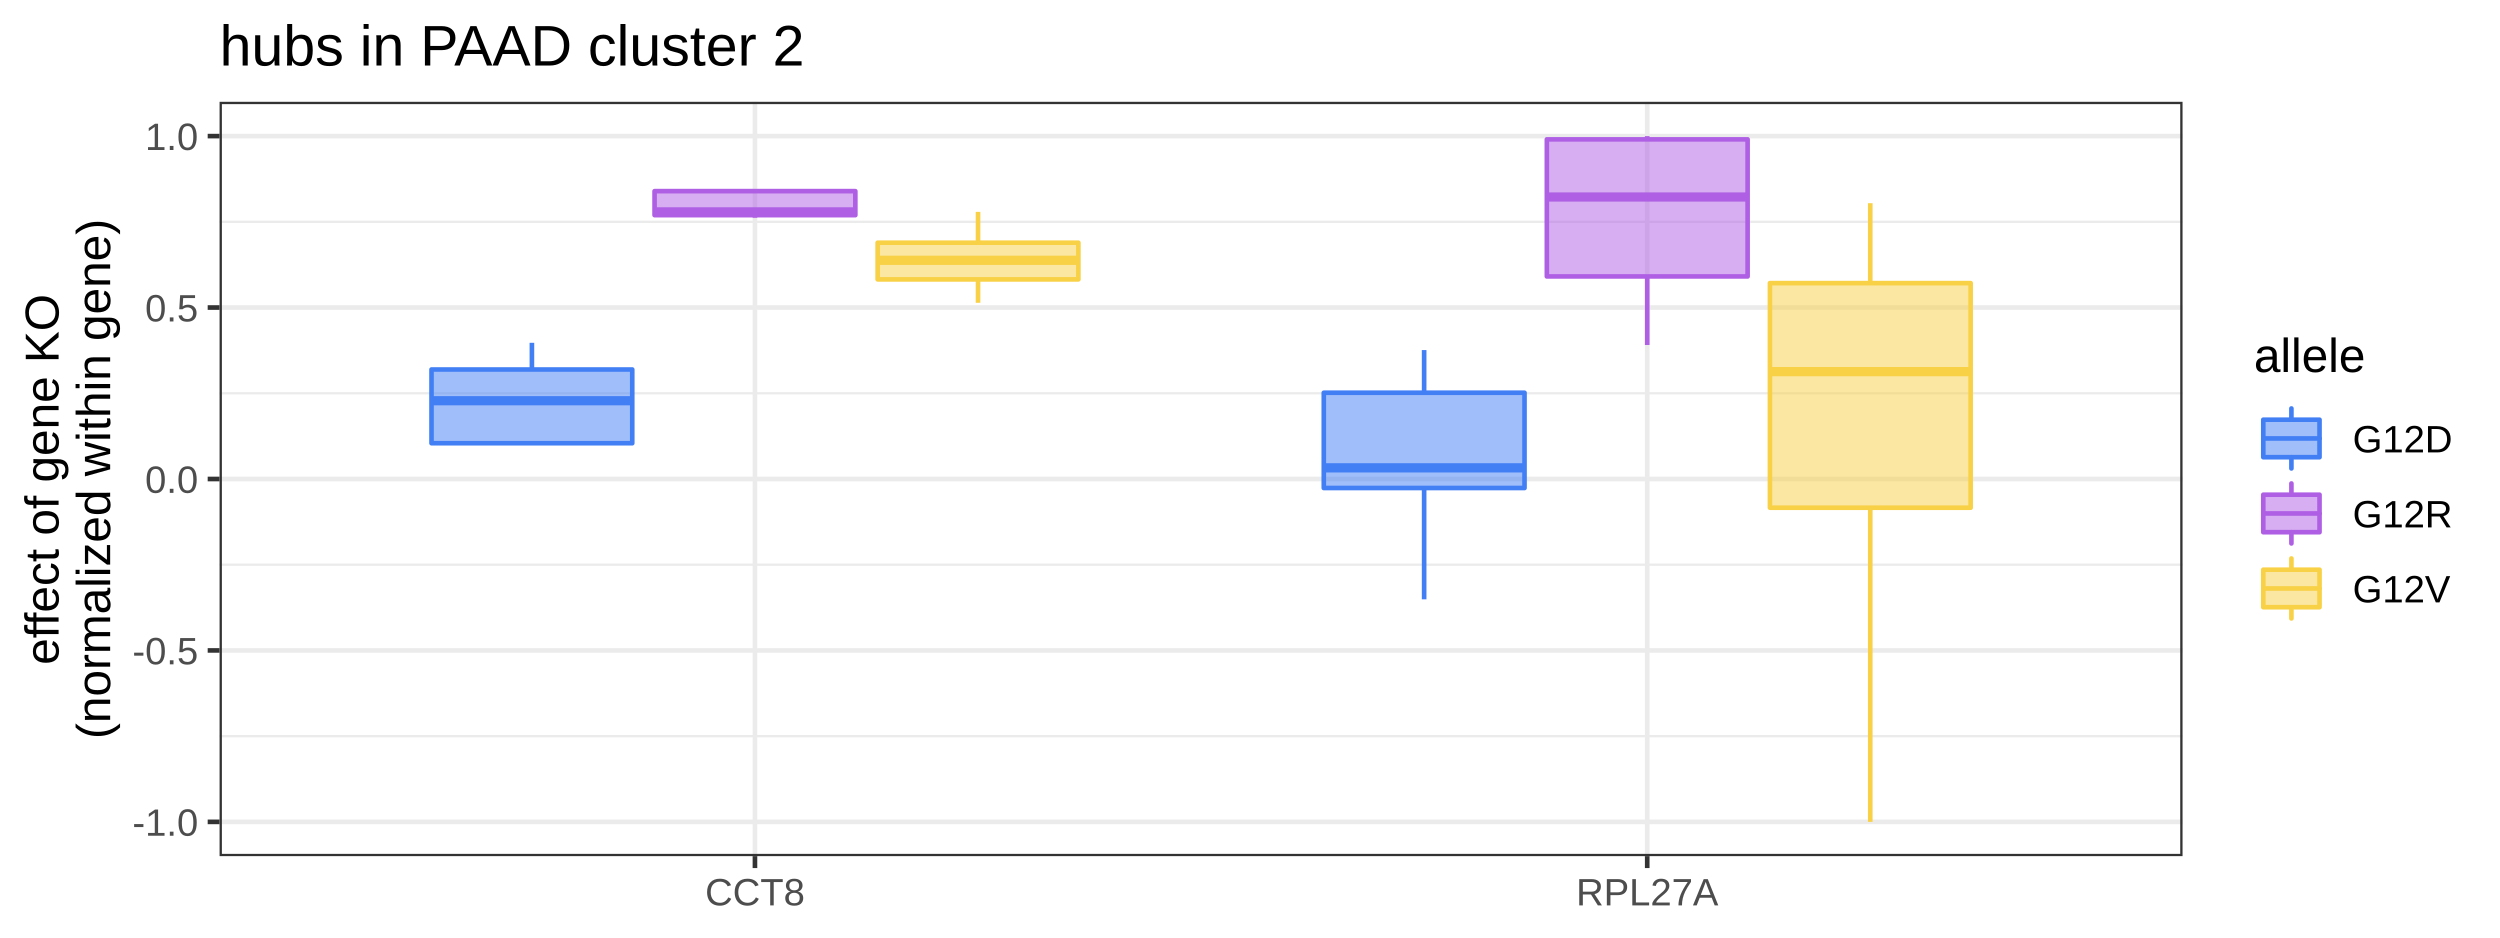
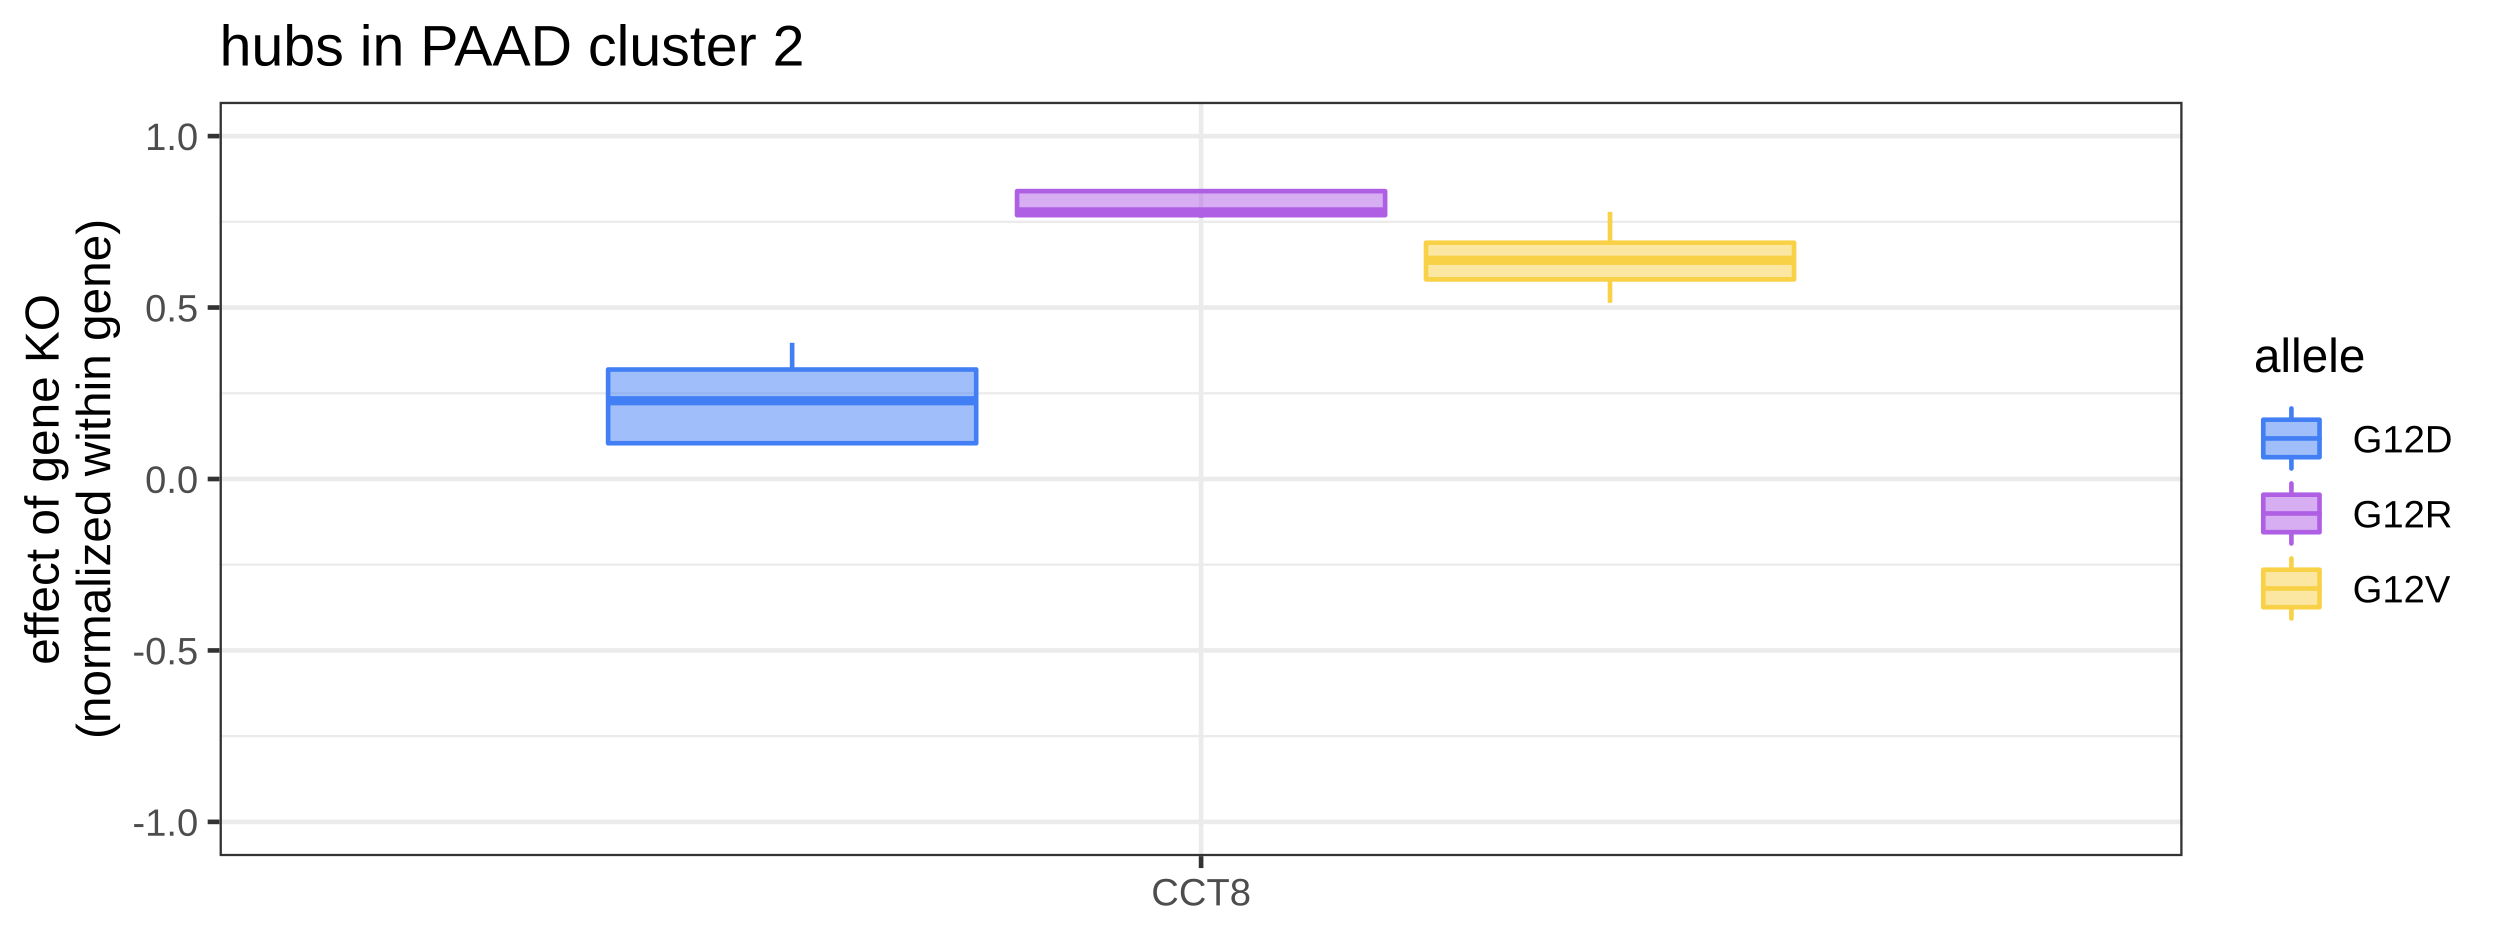
<svg xmlns="http://www.w3.org/2000/svg" viewBox="0 0 576.00 216.00">
  <defs>
    <style type="text/css">
    line, polyline, polygon, path, rect, circle {
      fill: none;
      stroke: #000000;
      stroke-linecap: round;
      stroke-linejoin: round;
      stroke-miterlimit: 10.00;
    }
  </style>
  </defs>
  <rect width="100%" height="100%" style="stroke: none; fill: #FFFFFF;" />
  <rect x="0.00" y="0.00" width="576.00" height="216.00" style="stroke-width: 1.07; stroke: #FFFFFF; fill: #FFFFFF;" />
  <defs>
    <clipPath id="cpNTAuNTl8NTAyLjg3fDE5Ny4yNnwyMy40Ng==">
      <rect x="50.59" y="23.46" width="452.27" height="173.80" />
    </clipPath>
  </defs>
  <rect x="50.59" y="23.46" width="452.27" height="173.80" style="stroke-width: 1.07; stroke: none; fill: #FFFFFF;" clip-path="url(#cpNTAuNTl8NTAyLjg3fDE5Ny4yNnwyMy40Ng==)" />
  <polyline points="50.59,169.61 502.87,169.61 " style="stroke-width: 0.53; stroke: #EBEBEB; stroke-linecap: butt;" clip-path="url(#cpNTAuNTl8NTAyLjg3fDE5Ny4yNnwyMy40Ng==)" />
  <polyline points="50.59,130.11 502.87,130.11 " style="stroke-width: 0.53; stroke: #EBEBEB; stroke-linecap: butt;" clip-path="url(#cpNTAuNTl8NTAyLjg3fDE5Ny4yNnwyMy40Ng==)" />
  <polyline points="50.59,90.61 502.87,90.61 " style="stroke-width: 0.53; stroke: #EBEBEB; stroke-linecap: butt;" clip-path="url(#cpNTAuNTl8NTAyLjg3fDE5Ny4yNnwyMy40Ng==)" />
  <polyline points="50.59,51.11 502.87,51.11 " style="stroke-width: 0.53; stroke: #EBEBEB; stroke-linecap: butt;" clip-path="url(#cpNTAuNTl8NTAyLjg3fDE5Ny4yNnwyMy40Ng==)" />
  <polyline points="50.59,189.36 502.87,189.36 " style="stroke-width: 1.07; stroke: #EBEBEB; stroke-linecap: butt;" clip-path="url(#cpNTAuNTl8NTAyLjg3fDE5Ny4yNnwyMy40Ng==)" />
  <polyline points="50.59,149.86 502.87,149.86 " style="stroke-width: 1.07; stroke: #EBEBEB; stroke-linecap: butt;" clip-path="url(#cpNTAuNTl8NTAyLjg3fDE5Ny4yNnwyMy40Ng==)" />
  <polyline points="50.59,110.36 502.87,110.36 " style="stroke-width: 1.07; stroke: #EBEBEB; stroke-linecap: butt;" clip-path="url(#cpNTAuNTl8NTAyLjg3fDE5Ny4yNnwyMy40Ng==)" />
  <polyline points="50.59,70.86 502.87,70.86 " style="stroke-width: 1.07; stroke: #EBEBEB; stroke-linecap: butt;" clip-path="url(#cpNTAuNTl8NTAyLjg3fDE5Ny4yNnwyMy40Ng==)" />
  <polyline points="50.59,31.36 502.87,31.36 " style="stroke-width: 1.07; stroke: #EBEBEB; stroke-linecap: butt;" clip-path="url(#cpNTAuNTl8NTAyLjg3fDE5Ny4yNnwyMy40Ng==)" />
-   <polyline points="173.94,197.26 173.94,23.46 " style="stroke-width: 1.07; stroke: #EBEBEB; stroke-linecap: butt;" clip-path="url(#cpNTAuNTl8NTAyLjg3fDE5Ny4yNnwyMy40Ng==)" />
-   <polyline points="379.52,197.26 379.52,23.46 " style="stroke-width: 1.07; stroke: #EBEBEB; stroke-linecap: butt;" clip-path="url(#cpNTAuNTl8NTAyLjg3fDE5Ny4yNnwyMy40Ng==)" />
-   <line x1="122.55" y1="85.13" x2="122.55" y2="78.98" style="stroke-width: 1.07; stroke: #427FF5; stroke-linecap: butt;" clip-path="url(#cpNTAuNTl8NTAyLjg3fDE5Ny4yNnwyMy40Ng==)" />
-   <line x1="122.55" y1="102.12" x2="122.55" y2="102.12" style="stroke-width: 1.07; stroke: #427FF5; stroke-linecap: butt;" clip-path="url(#cpNTAuNTl8NTAyLjg3fDE5Ny4yNnwyMy40Ng==)" />
-   <polygon points="99.42,85.13 99.42,102.12 145.67,102.12 145.67,85.13 99.42,85.13 " style="stroke-width: 1.07; stroke: #427FF5; fill: #427FF5; fill-opacity: 0.50;" clip-path="url(#cpNTAuNTl8NTAyLjg3fDE5Ny4yNnwyMy40Ng==)" />
-   <line x1="99.42" y1="92.33" x2="145.67" y2="92.33" style="stroke-width: 2.13; stroke: #427FF5; stroke-linecap: butt;" clip-path="url(#cpNTAuNTl8NTAyLjg3fDE5Ny4yNnwyMy40Ng==)" />
-   <line x1="328.12" y1="90.49" x2="328.12" y2="80.66" style="stroke-width: 1.07; stroke: #427FF5; stroke-linecap: butt;" clip-path="url(#cpNTAuNTl8NTAyLjg3fDE5Ny4yNnwyMy40Ng==)" />
-   <line x1="328.12" y1="112.44" x2="328.12" y2="138.08" style="stroke-width: 1.07; stroke: #427FF5; stroke-linecap: butt;" clip-path="url(#cpNTAuNTl8NTAyLjg3fDE5Ny4yNnwyMy40Ng==)" />
-   <polygon points="305.00,90.49 305.00,112.44 351.25,112.44 351.25,90.49 305.00,90.49 " style="stroke-width: 1.07; stroke: #427FF5; fill: #427FF5; fill-opacity: 0.50;" clip-path="url(#cpNTAuNTl8NTAyLjg3fDE5Ny4yNnwyMy40Ng==)" />
-   <line x1="305.00" y1="107.79" x2="351.25" y2="107.79" style="stroke-width: 2.13; stroke: #427FF5; stroke-linecap: butt;" clip-path="url(#cpNTAuNTl8NTAyLjg3fDE5Ny4yNnwyMy40Ng==)" />
-   <line x1="173.94" y1="44.04" x2="173.94" y2="44.04" style="stroke-width: 1.07; stroke: #AF5FE4; stroke-linecap: butt;" clip-path="url(#cpNTAuNTl8NTAyLjg3fDE5Ny4yNnwyMy40Ng==)" />
-   <line x1="173.94" y1="49.57" x2="173.94" y2="50.15" style="stroke-width: 1.07; stroke: #AF5FE4; stroke-linecap: butt;" clip-path="url(#cpNTAuNTl8NTAyLjg3fDE5Ny4yNnwyMy40Ng==)" />
-   <polygon points="150.81,44.04 150.81,49.57 197.07,49.57 197.07,44.04 150.81,44.04 " style="stroke-width: 1.07; stroke: #AF5FE4; fill: #AF5FE4; fill-opacity: 0.50;" clip-path="url(#cpNTAuNTl8NTAyLjg3fDE5Ny4yNnwyMy40Ng==)" />
-   <line x1="150.81" y1="48.82" x2="197.07" y2="48.82" style="stroke-width: 2.13; stroke: #AF5FE4; stroke-linecap: butt;" clip-path="url(#cpNTAuNTl8NTAyLjg3fDE5Ny4yNnwyMy40Ng==)" />
-   <line x1="379.52" y1="32.11" x2="379.52" y2="31.36" style="stroke-width: 1.07; stroke: #AF5FE4; stroke-linecap: butt;" clip-path="url(#cpNTAuNTl8NTAyLjg3fDE5Ny4yNnwyMy40Ng==)" />
-   <line x1="379.52" y1="63.69" x2="379.52" y2="79.49" style="stroke-width: 1.07; stroke: #AF5FE4; stroke-linecap: butt;" clip-path="url(#cpNTAuNTl8NTAyLjg3fDE5Ny4yNnwyMy40Ng==)" />
-   <polygon points="356.39,32.11 356.39,63.69 402.65,63.69 402.65,32.11 356.39,32.11 " style="stroke-width: 1.07; stroke: #AF5FE4; fill: #AF5FE4; fill-opacity: 0.50;" clip-path="url(#cpNTAuNTl8NTAyLjg3fDE5Ny4yNnwyMy40Ng==)" />
-   <line x1="356.39" y1="45.39" x2="402.65" y2="45.39" style="stroke-width: 2.13; stroke: #AF5FE4; stroke-linecap: butt;" clip-path="url(#cpNTAuNTl8NTAyLjg3fDE5Ny4yNnwyMy40Ng==)" />
-   <line x1="225.34" y1="55.92" x2="225.34" y2="48.81" style="stroke-width: 1.07; stroke: #F8D147; stroke-linecap: butt;" clip-path="url(#cpNTAuNTl8NTAyLjg3fDE5Ny4yNnwyMy40Ng==)" />
-   <line x1="225.34" y1="64.37" x2="225.34" y2="69.76" style="stroke-width: 1.07; stroke: #F8D147; stroke-linecap: butt;" clip-path="url(#cpNTAuNTl8NTAyLjg3fDE5Ny4yNnwyMy40Ng==)" />
-   <polygon points="202.21,55.92 202.21,64.37 248.46,64.37 248.46,55.92 202.21,55.92 " style="stroke-width: 1.07; stroke: #F8D147; fill: #F8D147; fill-opacity: 0.50;" clip-path="url(#cpNTAuNTl8NTAyLjg3fDE5Ny4yNnwyMy40Ng==)" />
-   <line x1="202.21" y1="59.97" x2="248.46" y2="59.97" style="stroke-width: 2.13; stroke: #F8D147; stroke-linecap: butt;" clip-path="url(#cpNTAuNTl8NTAyLjg3fDE5Ny4yNnwyMy40Ng==)" />
-   <line x1="430.91" y1="65.23" x2="430.91" y2="46.82" style="stroke-width: 1.07; stroke: #F8D147; stroke-linecap: butt;" clip-path="url(#cpNTAuNTl8NTAyLjg3fDE5Ny4yNnwyMy40Ng==)" />
-   <line x1="430.91" y1="116.98" x2="430.91" y2="189.36" style="stroke-width: 1.07; stroke: #F8D147; stroke-linecap: butt;" clip-path="url(#cpNTAuNTl8NTAyLjg3fDE5Ny4yNnwyMy40Ng==)" />
-   <polygon points="407.79,65.23 407.79,116.98 454.04,116.98 454.04,65.23 407.79,65.23 " style="stroke-width: 1.07; stroke: #F8D147; fill: #F8D147; fill-opacity: 0.50;" clip-path="url(#cpNTAuNTl8NTAyLjg3fDE5Ny4yNnwyMy40Ng==)" />
-   <line x1="407.79" y1="85.62" x2="454.04" y2="85.62" style="stroke-width: 2.13; stroke: #F8D147; stroke-linecap: butt;" clip-path="url(#cpNTAuNTl8NTAyLjg3fDE5Ny4yNnwyMy40Ng==)" />
+   <polyline points="276.73,197.26 276.73,23.46 " style="stroke-width: 1.07; stroke: #EBEBEB; stroke-linecap: butt;" clip-path="url(#cpNTAuNTl8NTAyLjg3fDE5Ny4yNnwyMy40Ng==)" />
+   <line x1="182.51" y1="85.13" x2="182.51" y2="78.98" style="stroke-width: 1.07; stroke: #427FF5; stroke-linecap: butt;" clip-path="url(#cpNTAuNTl8NTAyLjg3fDE5Ny4yNnwyMy40Ng==)" />
+   <line x1="182.51" y1="102.12" x2="182.51" y2="102.12" style="stroke-width: 1.07; stroke: #427FF5; stroke-linecap: butt;" clip-path="url(#cpNTAuNTl8NTAyLjg3fDE5Ny4yNnwyMy40Ng==)" />
+   <polygon points="140.11,85.13 140.11,102.12 224.91,102.12 224.91,85.13 140.11,85.13 " style="stroke-width: 1.07; stroke: #427FF5; fill: #427FF5; fill-opacity: 0.50;" clip-path="url(#cpNTAuNTl8NTAyLjg3fDE5Ny4yNnwyMy40Ng==)" />
+   <line x1="140.11" y1="92.33" x2="224.91" y2="92.33" style="stroke-width: 2.13; stroke: #427FF5; stroke-linecap: butt;" clip-path="url(#cpNTAuNTl8NTAyLjg3fDE5Ny4yNnwyMy40Ng==)" />
+   <line x1="276.73" y1="44.04" x2="276.73" y2="44.04" style="stroke-width: 1.07; stroke: #AF5FE4; stroke-linecap: butt;" clip-path="url(#cpNTAuNTl8NTAyLjg3fDE5Ny4yNnwyMy40Ng==)" />
+   <line x1="276.73" y1="49.57" x2="276.73" y2="50.15" style="stroke-width: 1.07; stroke: #AF5FE4; stroke-linecap: butt;" clip-path="url(#cpNTAuNTl8NTAyLjg3fDE5Ny4yNnwyMy40Ng==)" />
+   <polygon points="234.33,44.04 234.33,49.57 319.13,49.57 319.13,44.04 234.33,44.04 " style="stroke-width: 1.07; stroke: #AF5FE4; fill: #AF5FE4; fill-opacity: 0.50;" clip-path="url(#cpNTAuNTl8NTAyLjg3fDE5Ny4yNnwyMy40Ng==)" />
+   <line x1="234.33" y1="48.82" x2="319.13" y2="48.82" style="stroke-width: 2.13; stroke: #AF5FE4; stroke-linecap: butt;" clip-path="url(#cpNTAuNTl8NTAyLjg3fDE5Ny4yNnwyMy40Ng==)" />
+   <line x1="370.95" y1="55.92" x2="370.95" y2="48.81" style="stroke-width: 1.07; stroke: #F8D147; stroke-linecap: butt;" clip-path="url(#cpNTAuNTl8NTAyLjg3fDE5Ny4yNnwyMy40Ng==)" />
+   <line x1="370.95" y1="64.37" x2="370.95" y2="69.76" style="stroke-width: 1.07; stroke: #F8D147; stroke-linecap: butt;" clip-path="url(#cpNTAuNTl8NTAyLjg3fDE5Ny4yNnwyMy40Ng==)" />
+   <polygon points="328.55,55.92 328.55,64.37 413.35,64.37 413.35,55.92 328.55,55.92 " style="stroke-width: 1.07; stroke: #F8D147; fill: #F8D147; fill-opacity: 0.50;" clip-path="url(#cpNTAuNTl8NTAyLjg3fDE5Ny4yNnwyMy40Ng==)" />
+   <line x1="328.55" y1="59.97" x2="413.35" y2="59.97" style="stroke-width: 2.13; stroke: #F8D147; stroke-linecap: butt;" clip-path="url(#cpNTAuNTl8NTAyLjg3fDE5Ny4yNnwyMy40Ng==)" />
  <rect x="50.59" y="23.46" width="452.27" height="173.80" style="stroke-width: 1.07; stroke: #333333;" clip-path="url(#cpNTAuNTl8NTAyLjg3fDE5Ny4yNnwyMy40Ng==)" />
  <defs>
    <clipPath id="cpMC4wMHw1NzYuMDB8MjE2LjAwfDAuMDA=">
      <rect x="0.00" y="0.00" width="576.00" height="216.00" />
    </clipPath>
  </defs>
  <g clip-path="url(#cpMC4wMHw1NzYuMDB8MjE2LjAwfDAuMDA=)">
    <text x="30.51" y="192.56" style="font-size: 8.80px; fill: #4D4D4D; font-family: Arial;" textLength="15.16px" lengthAdjust="spacingAndGlyphs">-1.0</text>
  </g>
  <g clip-path="url(#cpMC4wMHw1NzYuMDB8MjE2LjAwfDAuMDA=)">
    <text x="30.51" y="153.06" style="font-size: 8.80px; fill: #4D4D4D; font-family: Arial;" textLength="15.16px" lengthAdjust="spacingAndGlyphs">-0.5</text>
  </g>
  <g clip-path="url(#cpMC4wMHw1NzYuMDB8MjE2LjAwfDAuMDA=)">
    <text x="33.43" y="113.56" style="font-size: 8.80px; fill: #4D4D4D; font-family: Arial;" textLength="12.23px" lengthAdjust="spacingAndGlyphs">0.0</text>
  </g>
  <g clip-path="url(#cpMC4wMHw1NzYuMDB8MjE2LjAwfDAuMDA=)">
    <text x="33.43" y="74.06" style="font-size: 8.80px; fill: #4D4D4D; font-family: Arial;" textLength="12.23px" lengthAdjust="spacingAndGlyphs">0.5</text>
  </g>
  <g clip-path="url(#cpMC4wMHw1NzYuMDB8MjE2LjAwfDAuMDA=)">
    <text x="33.43" y="34.56" style="font-size: 8.80px; fill: #4D4D4D; font-family: Arial;" textLength="12.23px" lengthAdjust="spacingAndGlyphs">1.0</text>
  </g>
  <polyline points="47.85,189.36 50.59,189.36 " style="stroke-width: 1.07; stroke: #333333; stroke-linecap: butt;" clip-path="url(#cpMC4wMHw1NzYuMDB8MjE2LjAwfDAuMDA=)" />
  <polyline points="47.85,149.86 50.59,149.86 " style="stroke-width: 1.07; stroke: #333333; stroke-linecap: butt;" clip-path="url(#cpMC4wMHw1NzYuMDB8MjE2LjAwfDAuMDA=)" />
  <polyline points="47.85,110.36 50.59,110.36 " style="stroke-width: 1.07; stroke: #333333; stroke-linecap: butt;" clip-path="url(#cpMC4wMHw1NzYuMDB8MjE2LjAwfDAuMDA=)" />
  <polyline points="47.85,70.86 50.59,70.86 " style="stroke-width: 1.07; stroke: #333333; stroke-linecap: butt;" clip-path="url(#cpMC4wMHw1NzYuMDB8MjE2LjAwfDAuMDA=)" />
  <polyline points="47.85,31.36 50.59,31.36 " style="stroke-width: 1.07; stroke: #333333; stroke-linecap: butt;" clip-path="url(#cpMC4wMHw1NzYuMDB8MjE2LjAwfDAuMDA=)" />
-   <polyline points="173.94,200.00 173.94,197.26 " style="stroke-width: 1.07; stroke: #333333; stroke-linecap: butt;" clip-path="url(#cpMC4wMHw1NzYuMDB8MjE2LjAwfDAuMDA=)" />
-   <polyline points="379.52,200.00 379.52,197.26 " style="stroke-width: 1.07; stroke: #333333; stroke-linecap: butt;" clip-path="url(#cpMC4wMHw1NzYuMDB8MjE2LjAwfDAuMDA=)" />
+   <polyline points="276.73,200.00 276.73,197.26 " style="stroke-width: 1.07; stroke: #333333; stroke-linecap: butt;" clip-path="url(#cpMC4wMHw1NzYuMDB8MjE2LjAwfDAuMDA=)" />
  <g clip-path="url(#cpMC4wMHw1NzYuMDB8MjE2LjAwfDAuMDA=)">
-     <text x="162.46" y="208.60" style="font-size: 8.80px; fill: #4D4D4D; font-family: Arial;" textLength="22.97px" lengthAdjust="spacingAndGlyphs">CCT8</text>
-   </g>
-   <g clip-path="url(#cpMC4wMHw1NzYuMDB8MjE2LjAwfDAuMDA=)">
-     <text x="363.14" y="208.60" style="font-size: 8.80px; fill: #4D4D4D; font-family: Arial;" textLength="32.76px" lengthAdjust="spacingAndGlyphs">RPL27A</text>
+     <text x="265.25" y="208.60" style="font-size: 8.80px; fill: #4D4D4D; font-family: Arial;" textLength="22.97px" lengthAdjust="spacingAndGlyphs">CCT8</text>
  </g>
  <g clip-path="url(#cpMC4wMHw1NzYuMDB8MjE2LjAwfDAuMDA=)">
    <text transform="translate(13.50,153.17) rotate(-90)" style="font-size: 11.00px; font-family: Arial;" textLength="85.61px" lengthAdjust="spacingAndGlyphs">effect of gene KO</text>
  </g>
  <g clip-path="url(#cpMC4wMHw1NzYuMDB8MjE2LjAwfDAuMDA=)">
    <text transform="translate(25.38,170.27) rotate(-90)" style="font-size: 11.00px; font-family: Arial;" textLength="119.81px" lengthAdjust="spacingAndGlyphs">(normalized within gene)</text>
  </g>
  <rect x="513.82" y="71.02" width="56.70" height="78.68" style="stroke-width: 1.07; stroke: none; fill: #FFFFFF;" clip-path="url(#cpMC4wMHw1NzYuMDB8MjE2LjAwfDAuMDA=)" />
  <g clip-path="url(#cpMC4wMHw1NzYuMDB8MjE2LjAwfDAuMDA=)">
    <text x="519.30" y="85.71" style="font-size: 11.00px; font-family: Arial;" textLength="25.67px" lengthAdjust="spacingAndGlyphs">allele</text>
  </g>
  <rect x="519.30" y="92.38" width="17.28" height="17.28" style="stroke-width: 1.07; stroke: none; fill: #FFFFFF;" clip-path="url(#cpMC4wMHw1NzYuMDB8MjE2LjAwfDAuMDA=)" />
  <polyline points="527.94,107.93 527.94,105.34 " style="stroke-width: 1.07; stroke: #427FF5;" clip-path="url(#cpMC4wMHw1NzYuMDB8MjE2LjAwfDAuMDA=)" />
  <polyline points="527.94,96.70 527.94,94.11 " style="stroke-width: 1.07; stroke: #427FF5;" clip-path="url(#cpMC4wMHw1NzYuMDB8MjE2LjAwfDAuMDA=)" />
  <rect x="521.46" y="96.70" width="12.96" height="8.64" style="stroke-width: 1.07; stroke: #427FF5; fill: #427FF5; fill-opacity: 0.50;" clip-path="url(#cpMC4wMHw1NzYuMDB8MjE2LjAwfDAuMDA=)" />
  <polyline points="521.46,101.02 534.42,101.02 " style="stroke-width: 1.07; stroke: #427FF5;" clip-path="url(#cpMC4wMHw1NzYuMDB8MjE2LjAwfDAuMDA=)" />
  <rect x="519.30" y="109.66" width="17.28" height="17.28" style="stroke-width: 1.07; stroke: none; fill: #FFFFFF;" clip-path="url(#cpMC4wMHw1NzYuMDB8MjE2LjAwfDAuMDA=)" />
  <polyline points="527.94,125.21 527.94,122.62 " style="stroke-width: 1.07; stroke: #AF5FE4;" clip-path="url(#cpMC4wMHw1NzYuMDB8MjE2LjAwfDAuMDA=)" />
  <polyline points="527.94,113.98 527.94,111.39 " style="stroke-width: 1.07; stroke: #AF5FE4;" clip-path="url(#cpMC4wMHw1NzYuMDB8MjE2LjAwfDAuMDA=)" />
  <rect x="521.46" y="113.98" width="12.96" height="8.64" style="stroke-width: 1.07; stroke: #AF5FE4; fill: #AF5FE4; fill-opacity: 0.50;" clip-path="url(#cpMC4wMHw1NzYuMDB8MjE2LjAwfDAuMDA=)" />
  <polyline points="521.46,118.30 534.42,118.30 " style="stroke-width: 1.07; stroke: #AF5FE4;" clip-path="url(#cpMC4wMHw1NzYuMDB8MjE2LjAwfDAuMDA=)" />
  <rect x="519.30" y="126.94" width="17.28" height="17.28" style="stroke-width: 1.07; stroke: none; fill: #FFFFFF;" clip-path="url(#cpMC4wMHw1NzYuMDB8MjE2LjAwfDAuMDA=)" />
  <polyline points="527.94,142.49 527.94,139.90 " style="stroke-width: 1.07; stroke: #F8D147;" clip-path="url(#cpMC4wMHw1NzYuMDB8MjE2LjAwfDAuMDA=)" />
  <polyline points="527.94,131.26 527.94,128.67 " style="stroke-width: 1.07; stroke: #F8D147;" clip-path="url(#cpMC4wMHw1NzYuMDB8MjE2LjAwfDAuMDA=)" />
  <rect x="521.46" y="131.26" width="12.96" height="8.64" style="stroke-width: 1.07; stroke: #F8D147; fill: #F8D147; fill-opacity: 0.50;" clip-path="url(#cpMC4wMHw1NzYuMDB8MjE2LjAwfDAuMDA=)" />
  <polyline points="521.46,135.58 534.42,135.58 " style="stroke-width: 1.07; stroke: #F8D147;" clip-path="url(#cpMC4wMHw1NzYuMDB8MjE2LjAwfDAuMDA=)" />
  <g clip-path="url(#cpMC4wMHw1NzYuMDB8MjE2LjAwfDAuMDA=)">
    <text x="542.06" y="104.23" style="font-size: 8.80px; font-family: Arial;" textLength="22.98px" lengthAdjust="spacingAndGlyphs">G12D</text>
  </g>
  <g clip-path="url(#cpMC4wMHw1NzYuMDB8MjE2LjAwfDAuMDA=)">
    <text x="542.06" y="121.51" style="font-size: 8.80px; font-family: Arial;" textLength="22.98px" lengthAdjust="spacingAndGlyphs">G12R</text>
  </g>
  <g clip-path="url(#cpMC4wMHw1NzYuMDB8MjE2LjAwfDAuMDA=)">
    <text x="542.06" y="138.79" style="font-size: 8.80px; font-family: Arial;" textLength="22.49px" lengthAdjust="spacingAndGlyphs">G12V</text>
  </g>
  <g clip-path="url(#cpMC4wMHw1NzYuMDB8MjE2LjAwfDAuMDA=)">
    <text x="50.59" y="15.10" style="font-size: 13.20px; font-family: Arial;" textLength="135.75px" lengthAdjust="spacingAndGlyphs">hubs in PAAD cluster 2</text>
  </g>
</svg>
